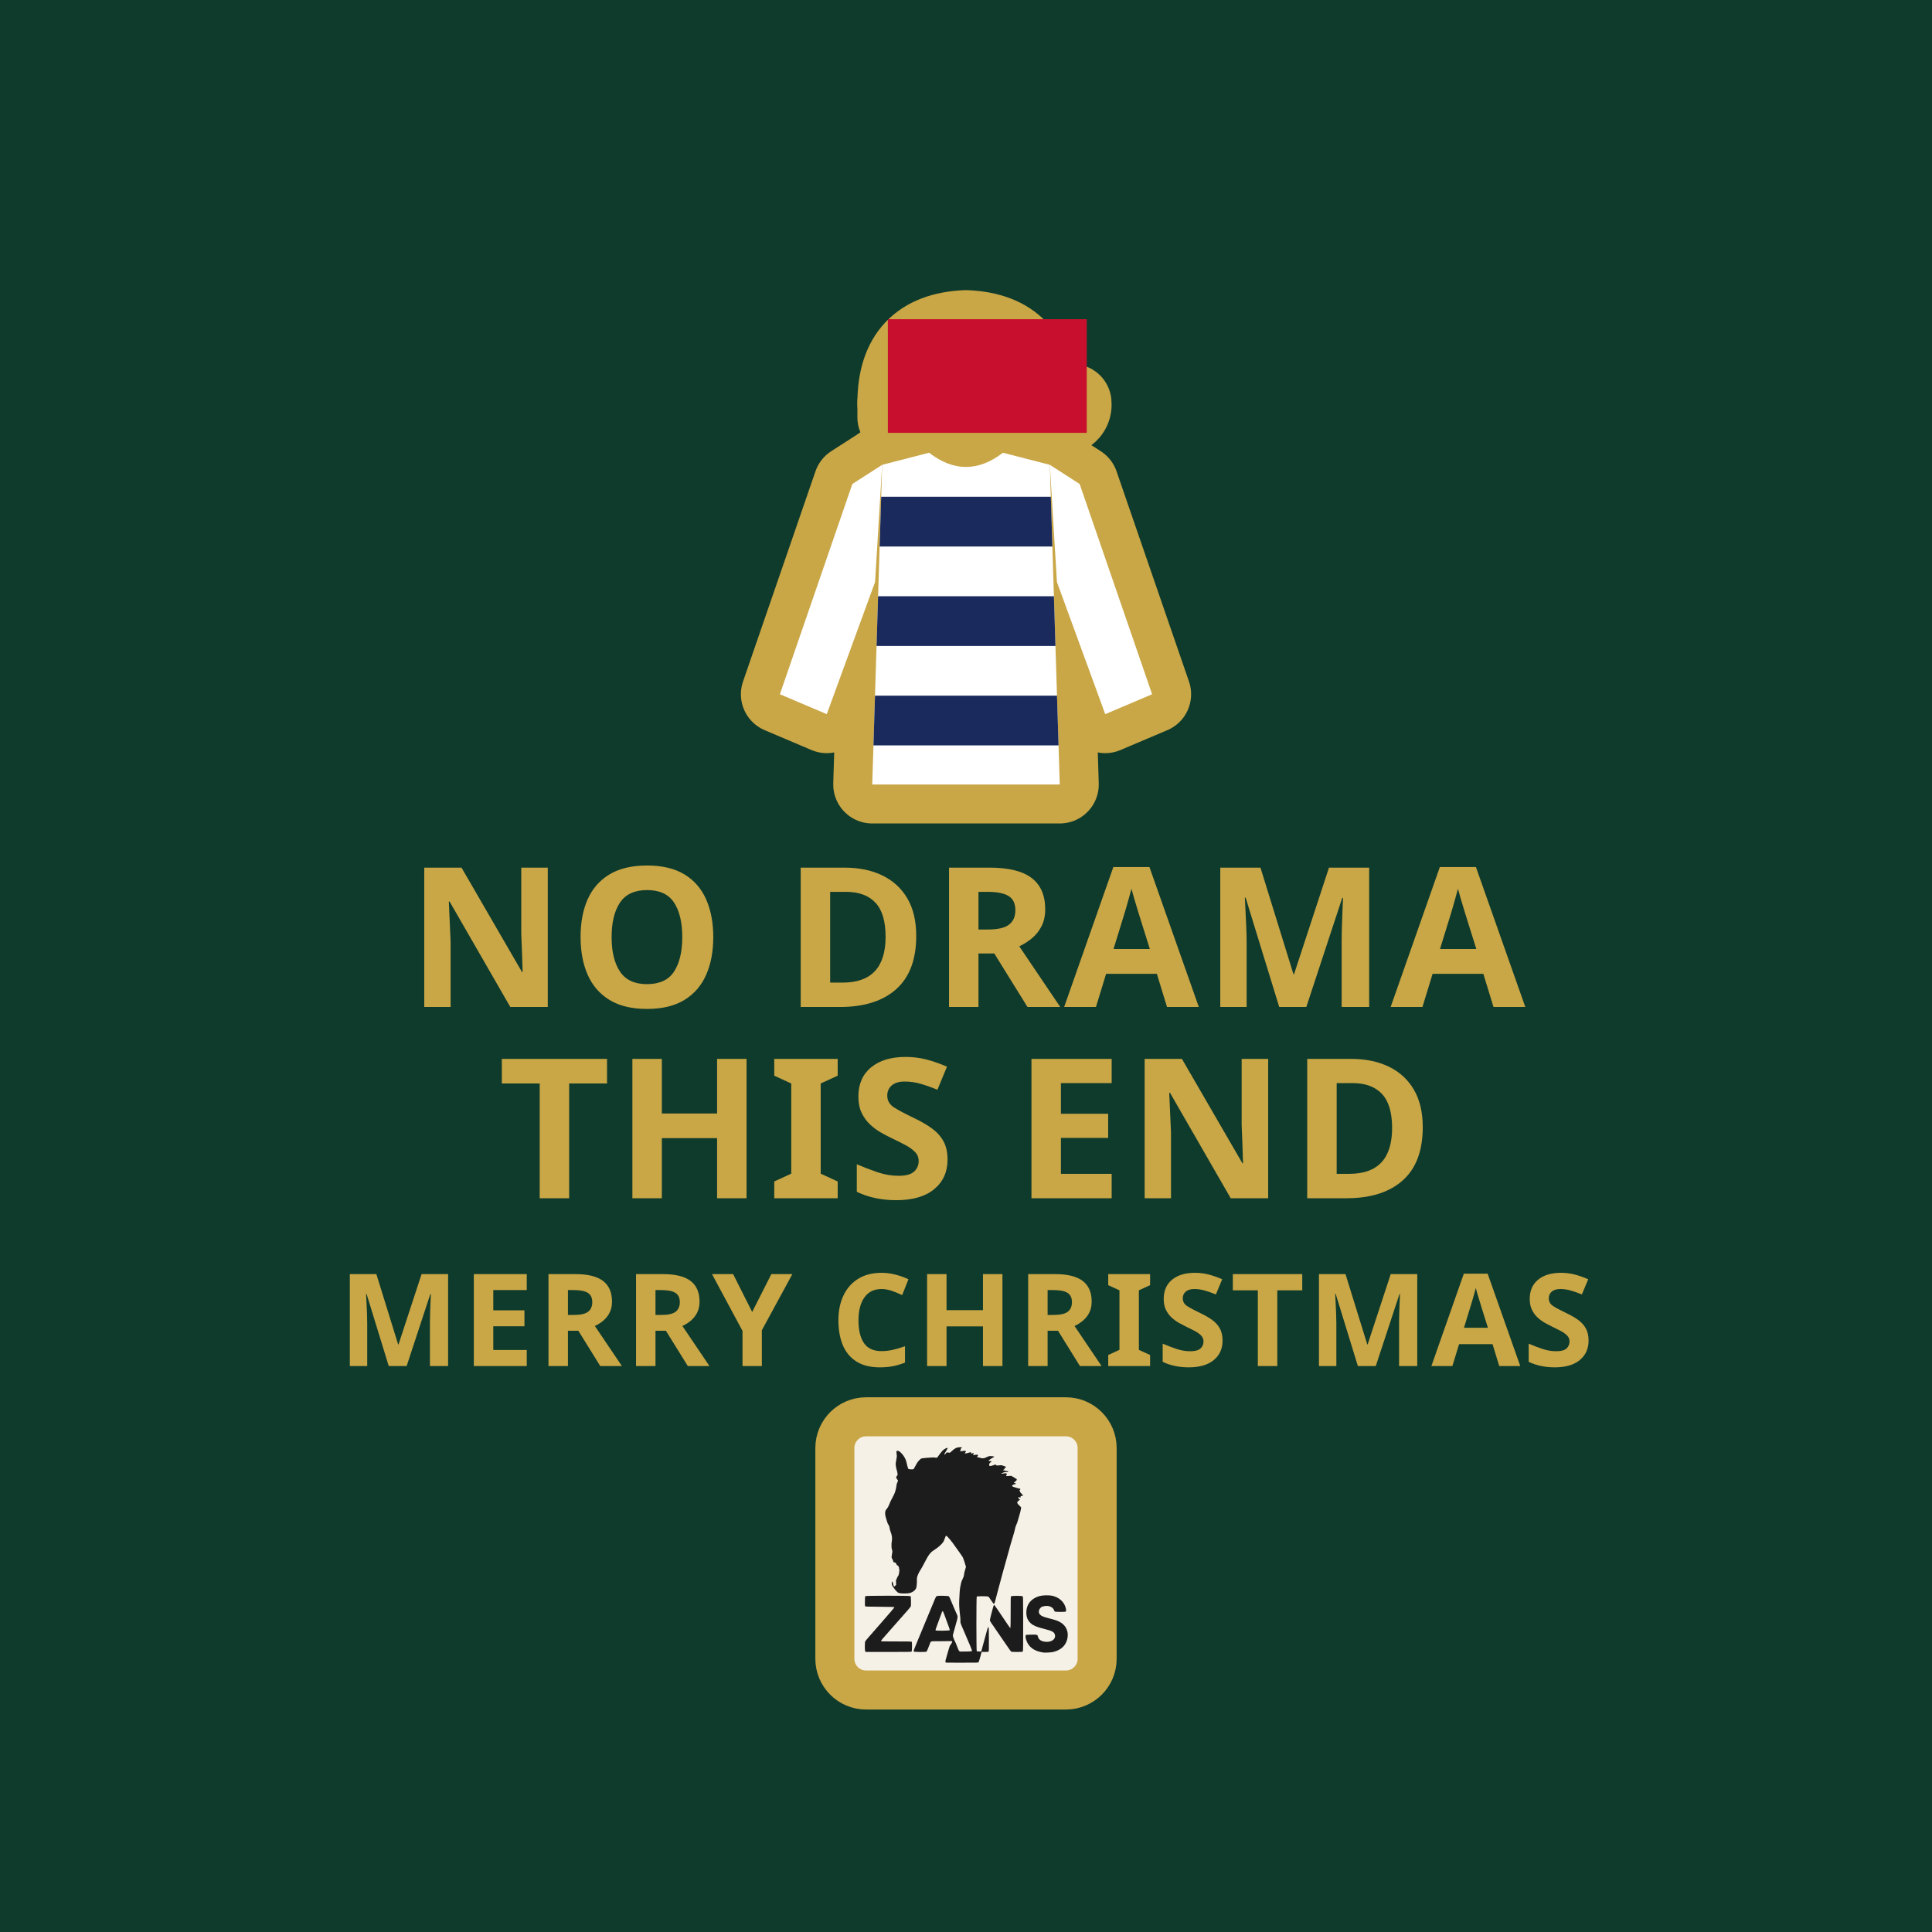
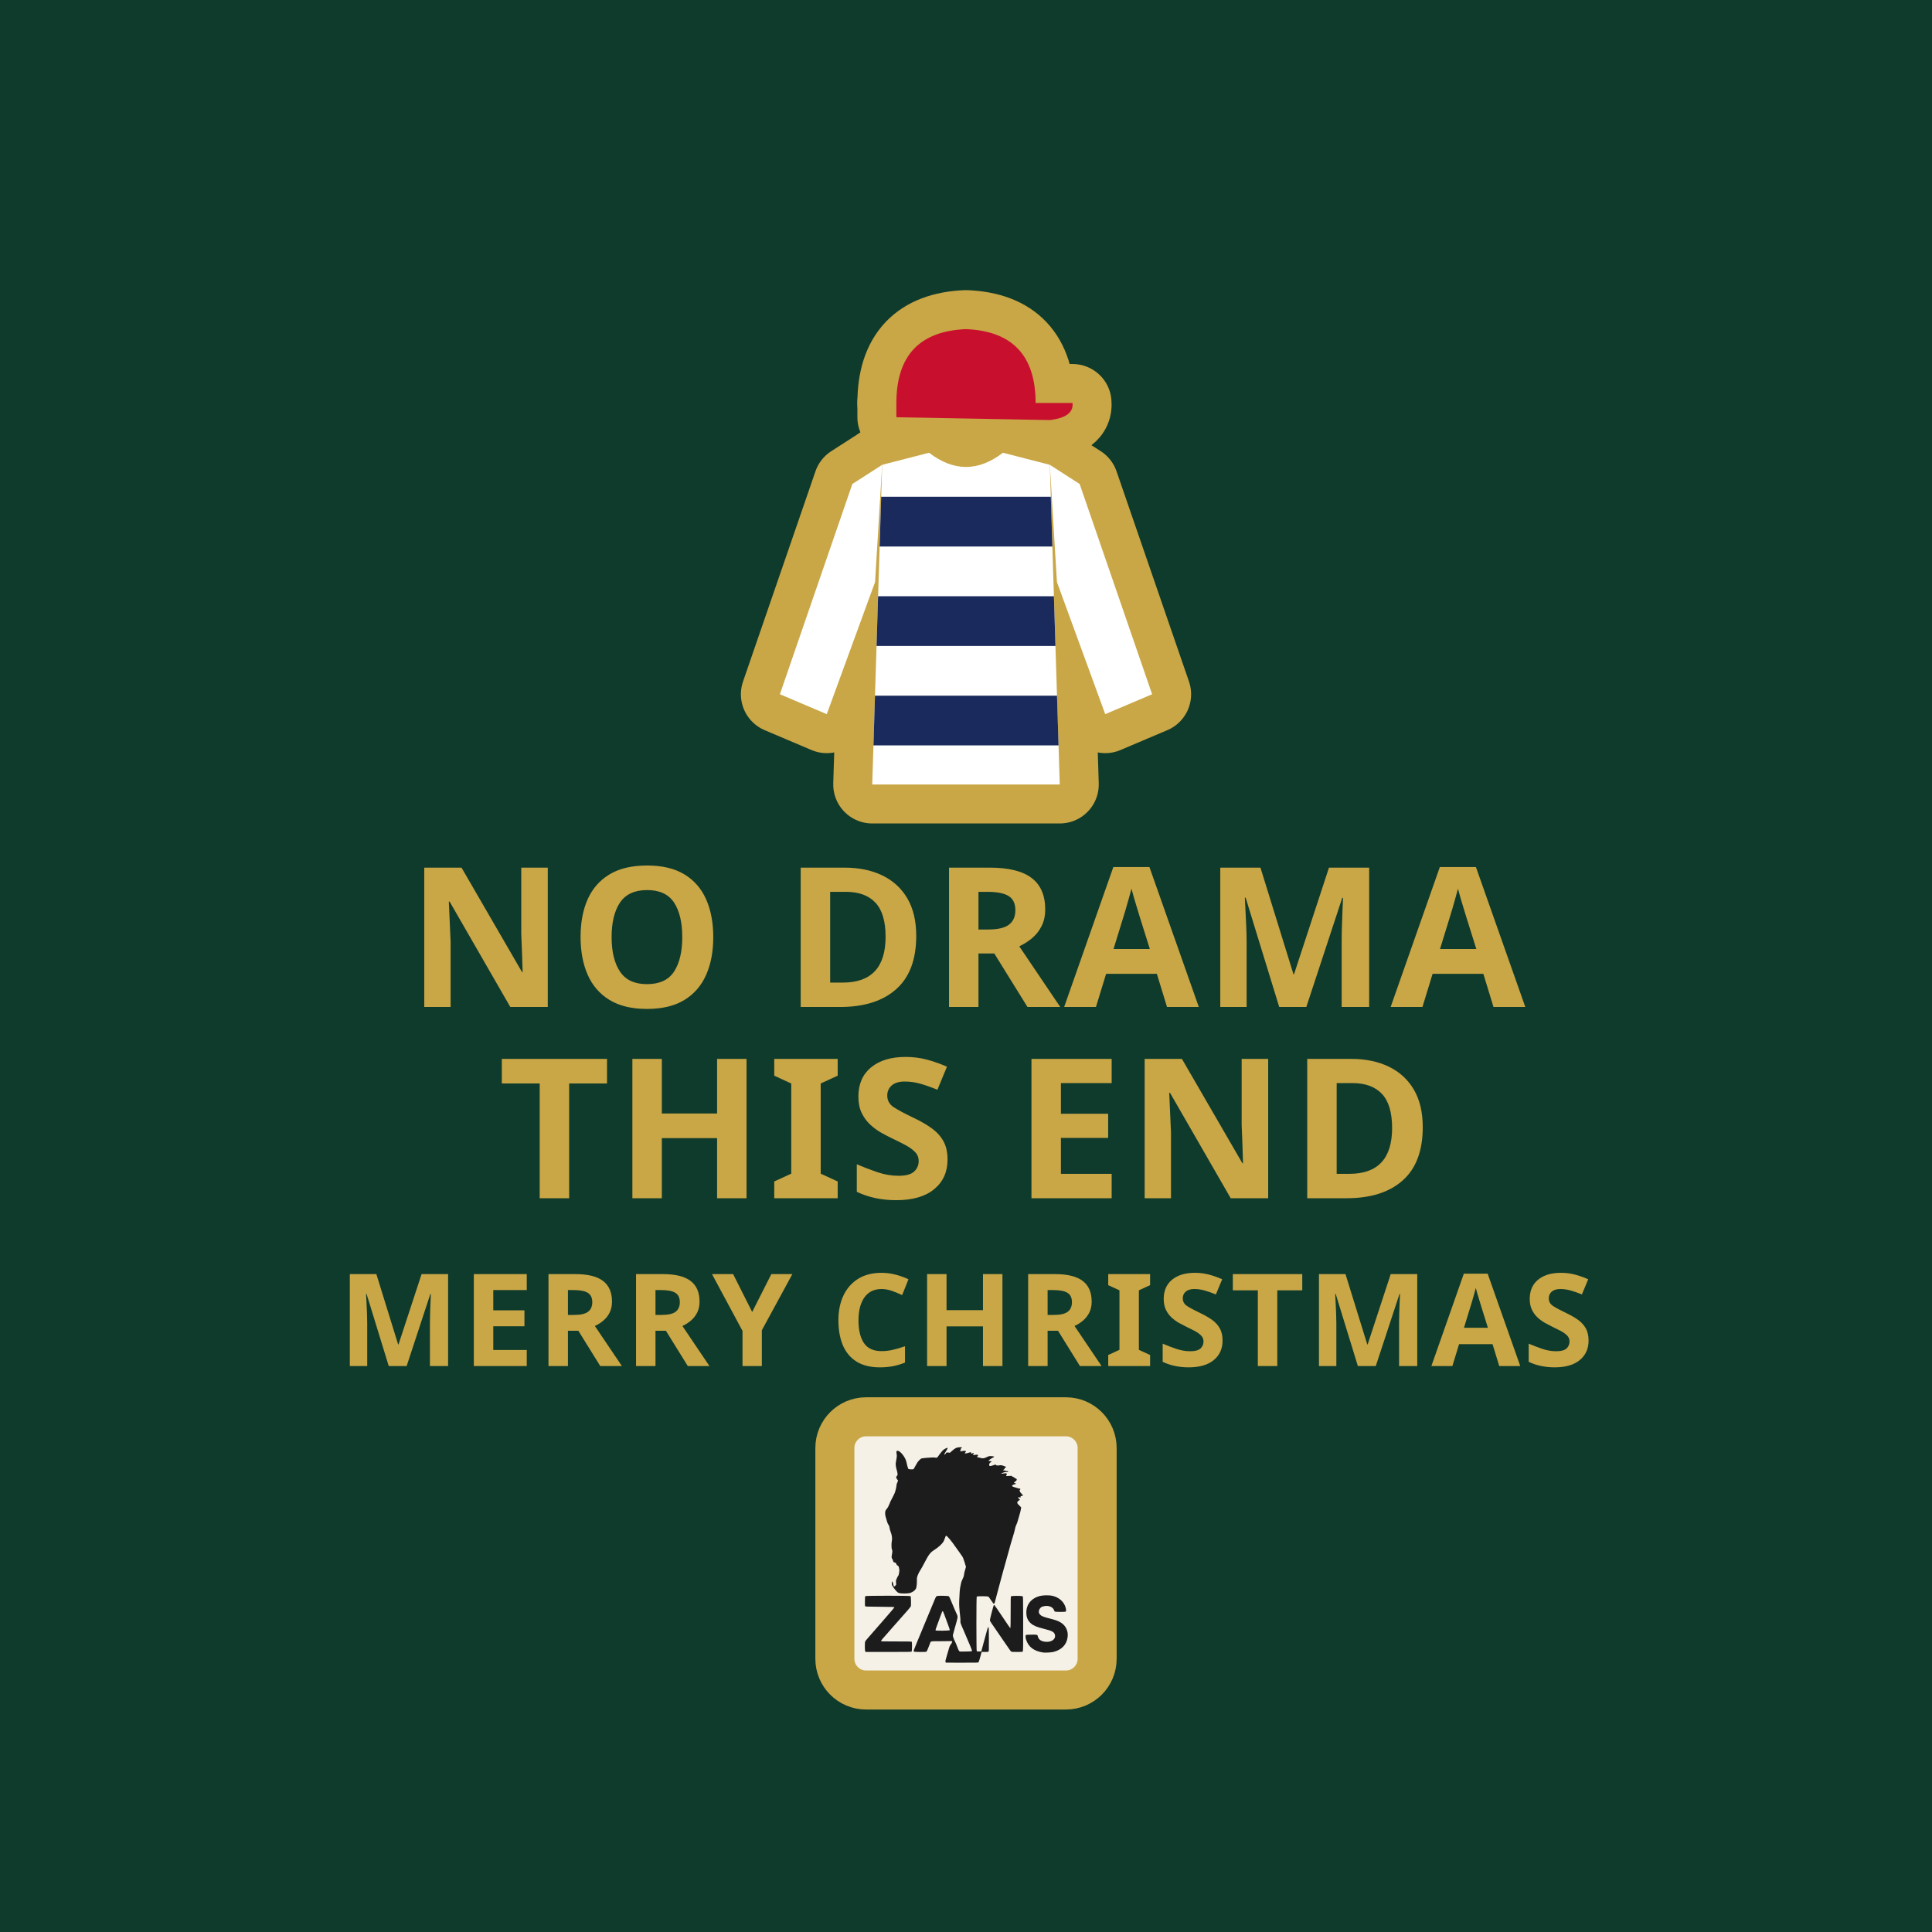
<svg xmlns="http://www.w3.org/2000/svg" viewBox="0 0 990 990" width="990" height="990">
-   <defs>
-     <clipPath id="mc">
-       <circle cx="495" cy="495" r="495" />
-     </clipPath>
-   </defs>
  <g>
    <rect width="990" height="990" fill="#0F3B2C" />
    <g data-safe="1" data-centre="x" data-label="jersey">
      <g transform="translate(495,312.8) scale(0.364)">
        <path d="M-118,-205 L-160,-178 L-262,118 L-196,146 L-128,-40 Z" fill="#C9A646" stroke="#C9A646" stroke-width="109.8" stroke-linejoin="round" />
        <path d="M118,-205 L160,-178 L262,118 L196,146 L128,-40 Z" fill="#C9A646" stroke="#C9A646" stroke-width="109.8" stroke-linejoin="round" />
        <path d="M-118,-205 L-52,-222 Q0,-182 52,-222 L118,-205 L132,245 L-132,245 Z" fill="#C9A646" stroke="#C9A646" stroke-width="109.8" stroke-linejoin="round" />
        <path d="M-52,-222 Q0,-182 52,-222" fill="#C9A646" stroke="#C9A646" stroke-width="109.8" stroke-linejoin="round" />
        <path d="M-98,-292 Q-98,-392 0,-396 Q98,-392 98,-292 Z" fill="#C9A646" stroke="#C9A646" stroke-width="109.8" stroke-linejoin="round" />
        <path d="M-98,-292 L150,-292 Q152,-272 118,-268 L-98,-272 Z" fill="#C9A646" stroke="#C9A646" stroke-width="109.8" stroke-linejoin="round" />
        <defs>
          <clipPath id="mjsl">
            <path d="M-118,-205 L-160,-178 L-262,118 L-196,146 L-128,-40 Z" />
          </clipPath>
        </defs>
        <g clip-path="url(#mjsl)">
          <rect x="-280" y="-230" width="560" height="400" fill="#FFFFFF" />
        </g>
        <defs>
          <clipPath id="mjsr">
            <path d="M118,-205 L160,-178 L262,118 L196,146 L128,-40 Z" />
          </clipPath>
        </defs>
        <g clip-path="url(#mjsr)">
          <rect x="-280" y="-230" width="560" height="400" fill="#FFFFFF" />
        </g>
        <defs>
          <clipPath id="mjb">
            <path d="M-118,-205 L-52,-222 Q0,-182 52,-222 L118,-205 L132,245 L-132,245 Z" />
          </clipPath>
        </defs>
        <g clip-path="url(#mjb)">
          <rect x="-140" y="-230" width="280" height="480" fill="#FFFFFF" />
          <rect x="-140" y="-160" width="280" height="70" fill="#1B2A5C" />
          <rect x="-140" y="-20" width="280" height="70" fill="#1B2A5C" />
          <rect x="-140" y="120" width="280" height="70" fill="#1B2A5C" />
        </g>
        <defs>
          <clipPath id="mjc">
            <path d="M-98,-292 Q-98,-392 0,-396 Q98,-392 98,-292 Z M-98,-292 L150,-292 Q152,-272 118,-268 L-98,-272 Z" />
          </clipPath>
        </defs>
-         <g>
+         <g clip-path="url(#mjc)">
          <rect x="-110" y="-410" width="280" height="160" fill="#C8102E" />
        </g>
      </g>
    </g>
    <text data-role="name" data-safe="1" data-centre="x" x="495" y="516" text-anchor="middle" font-family="Jost" font-weight="700" font-size="100" letter-spacing="2" fill="#C9A646">NO DRAMA</text>
    <text data-role="name" data-safe="1" data-centre="x" x="495" y="614" text-anchor="middle" font-family="Jost" font-weight="700" font-size="100" letter-spacing="2" fill="#C9A646">THIS END</text>
    <text data-safe="1" data-centre="x" x="495" y="700" text-anchor="middle" font-family="Jost" font-weight="700" font-size="66" letter-spacing="1.3" fill="#C9A646">MERRY CHRISTMAS</text>
    <g data-safe="1" data-centre="x" data-label="ZANS horse logo">
      <rect x="427.8" y="726" width="134.4" height="140" rx="16" fill="#F6F1E7" stroke="#C9A646" stroke-width="20" />
      <g transform="translate(441.8,740) scale(0.12514)">
        <path d="M341.5,892.7C339.8,890.1 340.7,886.0 349.2,857.5C352.0,848.1 355.3,837.0 356.5,832.8C358.0,827.6 359.8,823.8 362.0,821.3C363.8,819.3 366.2,815.6 367.3,813.1C369.2,808.8 369.2,808.6 367.4,807.3C366.4,806.6 364.9,806.2 364.2,806.5C363.4,806.8 344.9,807.0 323.0,807.0C277.0,807.0 281.2,806.0 277.1,817.7C272.0,832.0 264.9,848.5 263.3,849.8C260.6,851.8 213.7,851.5 211.6,849.5C209.5,847.4 210.1,845.7 226.2,807.0C233.7,789.1 243.5,765.5 248.0,754.5C252.5,743.5 258.4,729.3 261.0,723.0C280.8,675.5 287.2,660.3 293.5,645.0C302.2,623.9 302.6,623.2 307.0,621.9C312.5,620.2 352.2,621.1 354.4,622.9C356.8,624.9 359.0,629.5 366.9,648.8C374.4,667.0 378.2,675.9 385.5,692.0C392.8,708.2 393.3,703.5 379.4,752.5C375.3,766.8 371.7,780.1 371.4,782.0C370.7,786.1 374.1,796.3 380.2,808.4C382.4,812.7 385.5,819.9 387.1,824.4C392.7,839.6 395.3,845.5 397.6,847.6C399.8,849.7 400.4,849.8 424.2,849.3C437.6,849.0 448.9,848.4 449.4,847.9C450.5,846.9 447.4,837.3 442.7,827.0C441.1,823.4 435.8,811.0 431.0,799.5C426.2,788.0 419.5,772.2 416.1,764.5C402.6,733.7 401.7,731.3 402.3,725.2C402.6,722.1 402.3,714.2 401.5,707.6C397.3,670.4 396.7,660.8 397.3,641.6C398.3,611.9 399.9,592.3 402.0,583.3C403.1,578.8 404.4,572.4 404.9,569.1C405.5,565.3 407.8,559.1 411.0,552.8C415.4,543.9 416.3,541.2 417.1,533.5C417.7,528.2 419.6,520.3 421.6,514.5C423.5,508.9 425.0,503.7 425.0,502.7C425.0,501.8 422.2,492.6 418.9,482.3C413.5,465.6 412.2,462.7 407.5,456.5C404.6,452.6 400.6,446.8 398.5,443.5C396.4,440.2 393.1,435.5 391.0,433.0C389.0,430.5 385.1,425.1 382.3,421.0C366.7,397.8 347.2,374.7 343.8,375.2C342.2,375.4 341.1,377.7 338.5,385.6C336.6,391.2 334.0,397.5 332.7,399.6C326.2,409.9 311.8,422.7 294.0,434.2C278.5,444.2 272.4,452.3 254.9,486.1C248.4,498.8 240.7,512.6 237.7,516.8C234.4,521.6 230.8,528.6 228.1,535.5C224.2,545.9 223.9,547.0 224.1,556.0C224.4,571.1 222.7,586.8 220.3,591.5C216.2,599.4 207.2,606.0 196.0,609.5C188.1,611.9 162.9,612.4 153.6,610.3C147.4,608.9 146.2,608.2 140.8,602.8C137.5,599.6 131.8,592.5 128.2,587.2C122.2,578.4 121.6,577.0 121.2,571.4C121.0,568.0 121.3,564.4 121.8,563.4C122.8,561.7 123.1,562.0 124.9,566.0C126.0,568.5 127.2,572.6 127.6,575.0C129.0,584.0 131.0,585.0 136.0,579.3L139.3,575.6L138.6,566.5C138.1,559.2 138.3,557.0 139.5,555.3C140.4,554.0 141.7,551.0 142.4,548.6C143.2,546.1 145.1,542.4 146.7,540.3C149.2,537.1 150.0,534.7 151.4,525.7C152.5,518.1 152.7,514.4 152.0,513.0C151.5,512.0 151.0,510.1 151.0,508.9C151.0,503.5 148.7,498.8 145.2,497.3C142.9,496.3 141.4,494.8 140.4,492.2C138.0,486.2 137.5,485.6 133.5,484.8C128.4,483.7 127.4,482.7 126.6,477.9C126.2,475.6 124.9,472.4 123.5,470.6C119.9,465.8 119.7,463.1 122.0,451.0C124.2,439.5 124.1,435.4 121.5,430.3C119.7,426.9 119.5,406.0 121.1,399.0C123.9,387.0 122.2,373.2 115.8,357.1C114.2,353.1 112.5,346.4 112.0,342.2C111.3,336.7 110.3,333.8 108.4,331.3C104.9,326.7 102.5,321.0 100.0,311.0C98.8,306.3 97.0,299.9 95.9,296.8C93.8,290.5 93.4,279.8 95.0,274.0C95.5,272.0 98.2,267.8 101.0,264.5C103.7,261.3 106.5,257.0 107.1,255.1C107.8,253.1 109.6,249.1 111.1,246.1C112.7,243.1 114.0,240.0 114.0,239.1C114.0,238.2 117.0,232.1 120.6,225.5C124.2,218.9 127.9,211.7 128.8,209.5C129.6,207.3 130.9,204.6 131.6,203.5C134.3,199.2 139.2,181.0 140.0,172.8C140.5,168.0 141.1,163.6 141.4,163.1C141.8,162.6 143.1,159.2 144.5,155.6L146.9,149.1L143.0,143.8C138.2,137.5 138.0,134.9 142.1,130.2C145.1,126.9 145.2,126.3 144.7,120.6C144.4,117.2 143.0,110.9 141.6,106.5C140.2,102.1 138.5,94.4 137.9,89.4C136.7,80.0 136.7,80.2 141.2,54.9C142.1,49.6 142.1,46.5 141.0,39.7C139.5,30.0 139.9,28.3 143.5,27.4C147.9,26.3 153.6,29.8 161.9,38.5C170.7,47.9 179.0,62.6 181.0,72.6C183.1,83.3 187.2,98.5 188.5,100.6C189.7,102.4 191.1,102.8 198.7,103.3C209.2,104.0 211.2,103.1 214.0,96.4C215.1,93.9 217.3,90.0 218.8,87.7C220.4,85.4 222.9,81.0 224.4,77.8C227.3,71.7 239.3,59.4 243.2,58.5C249.0,57.3 271.5,55.2 281.0,55.0C286.7,54.9 291.7,54.7 292.1,54.5C292.4,54.2 295.2,54.6 298.3,55.2C304.9,56.6 307.6,55.6 310.5,50.7C313.0,46.5 323.4,33.0 329.0,26.8C334.7,20.5 348.0,13.6 350.2,15.8C350.6,16.2 347.9,21.5 344.1,27.6C340.3,33.6 336.9,39.5 336.6,40.8C335.4,44.4 338.4,43.5 341.6,39.3C343.1,37.2 344.5,35.3 344.7,35.0C345.6,34.0 354.6,34.1 356.7,35.2C358.7,36.2 359.8,35.5 367.3,28.3C379.0,17.1 387.1,13.1 399.4,12.8C409.3,12.5 411.2,13.6 406.0,16.7C403.3,18.3 402.9,18.9 403.5,21.6C403.9,23.7 403.6,25.1 402.5,26.0C400.1,28.0 400.6,30.3 403.2,29.7C411.9,27.7 420.9,26.9 422.9,27.9C425.6,29.4 425.6,30.2 422.5,33.8C421.1,35.5 420.0,37.1 420.0,37.4C420.0,38.9 428.8,37.8 435.6,35.4C444.6,32.3 446.6,32.5 446.2,36.3C445.8,39.4 448.3,40.0 451.6,37.5C455.7,34.4 458.7,36.4 455.4,40.1C452.8,43.0 454.4,45.4 458.3,44.6C466.0,42.9 471.5,42.8 473.4,44.3C475.3,45.7 475.3,45.8 472.7,49.0C469.6,52.6 469.9,54.0 473.9,54.0C475.4,54.0 479.3,54.9 482.5,56.0C492.5,59.4 499.3,58.8 509.4,53.5C518.6,48.7 522.7,48.1 535.4,49.8C542.2,50.7 542.1,52.1 534.9,55.5C528.9,58.3 517.8,66.2 517.2,68.1C517.0,68.6 518.8,69.0 521.2,69.0C523.5,69.1 526.6,69.7 527.9,70.4L530.3,71.8L526.1,74.4C521.6,77.3 520.0,80.2 520.0,85.5C520.0,90.9 525.1,91.0 538.3,86.0C544.4,83.6 547.9,83.5 548.6,85.4C549.5,87.8 551.8,88.1 560.9,87.0C569.3,85.9 569.7,86.0 579.4,89.2C584.9,91.0 589.5,93.0 589.7,93.7C589.9,94.3 588.5,95.3 586.5,96.0C583.5,97.0 583.0,97.6 583.2,99.8C583.5,102.1 582.8,102.8 579.5,104.4C575.0,106.6 575.1,106.7 586.5,108.9C595.9,110.8 597.5,111.4 597.8,113.4C598.2,115.0 597.7,115.2 594.3,114.6C592.2,114.2 589.6,113.9 588.5,113.9C585.8,113.8 574.2,117.3 571.0,119.1L568.5,120.5L572.0,120.8C573.9,121.0 578.6,120.6 582.4,119.9C589.1,118.7 589.3,118.7 591.1,120.9C593.0,123.2 593.0,123.3 591.0,126.5C589.9,128.3 589.0,130.1 589.0,130.5C589.0,130.9 592.9,131.0 597.8,130.5C611.1,129.4 612.1,129.5 613.9,131.8C614.8,133.0 617.0,134.3 618.8,134.6C620.6,135.0 622.8,136.3 623.6,137.6C624.5,138.8 626.4,140.2 628.0,140.5C635.2,142.1 634.5,148.4 626.4,153.5C620.3,157.4 620.2,158.5 626.0,160.0C631.2,161.4 631.1,162.7 625.8,164.0C611.3,167.6 609.9,172.8 622.5,176.1C626.4,177.1 632.1,178.8 635.2,179.9C638.4,181.1 642.3,182.0 644.0,182.0C647.9,182.0 649.1,184.6 646.2,186.9C644.1,188.5 644.1,188.6 645.7,193.3C646.5,195.9 648.1,198.5 649.1,199.1C650.1,199.6 651.7,201.4 652.5,203.1C653.4,204.7 655.2,206.6 656.5,207.2C660.1,208.8 659.6,210.7 655.3,211.5C649.3,212.6 647.9,213.7 648.6,216.7C649.2,219.1 649.1,219.3 646.9,218.6C639.2,216.5 638.8,216.5 639.6,219.6C640.5,223.6 640.8,223.9 644.4,226.1C646.1,227.1 647.0,228.0 646.4,228.0C645.8,228.0 643.0,229.8 640.1,232.1C632.4,238.2 633.1,241.5 644.7,252.6L651.0,258.7L650.4,263.6C649.6,270.7 646.9,281.2 641.2,300.0C638.4,309.1 635.6,318.5 635.0,321.0C634.3,323.4 632.3,328.4 630.5,332.0C628.3,336.3 626.8,341.3 626.0,346.5C625.4,350.9 620.8,367.6 615.8,383.5C610.9,399.4 604.1,422.8 600.9,435.3C597.6,447.9 591.9,468.4 588.3,480.8C584.7,493.3 580.0,509.8 578.0,517.5C575.9,525.2 573.2,535.1 572.0,539.5C568.0,554.1 563.1,572.2 555.9,599.5C552.1,614.4 547.8,630.5 546.4,635.5C545.0,640.5 543.5,646.1 543.0,648.1C541.7,653.0 539.6,654.7 537.3,652.9C536.4,652.1 532.0,645.8 527.4,638.9C522.9,631.9 518.2,625.5 516.9,624.6C513.7,622.4 470.9,622.2 469.1,624.4C467.2,626.6 467.3,846.9 469.1,848.1C469.9,848.6 474.3,849.0 479.1,849.0L487.6,849.0L498.9,807.2C512.9,755.0 514.8,748.8 516.3,749.3C518.6,750.0 518.8,755.0 518.9,801.2C519.0,842.4 518.8,848.0 517.4,849.4C516.2,850.7 513.3,851.0 502.4,851.0L489.0,851.0L488.4,853.8C484.7,868.8 477.8,891.5 476.4,893.1C474.7,895.0 472.9,895.1 408.8,895.0L343.0,894.9L341.5,892.7ZM741.5,853.4C703.6,847.6 681.5,831.3 671.5,801.6C668.9,794.0 668.2,784.8 670.0,782.0C670.8,780.8 674.6,780.4 691.8,780.2C714.7,779.9 717.6,780.4 718.5,784.7C721.6,799.1 730.4,806.5 747.4,809.0C774.0,812.9 794.1,799.0 789.1,780.2C786.0,769.0 777.7,764.6 743.5,756.1C714.6,748.9 701.2,743.3 690.9,734.1C678.5,723.1 673.0,711.0 672.3,693.0C670.8,657.8 691.1,631.6 727.5,621.9C739.8,618.6 765.2,618.1 778.0,620.9C806.2,627.1 827.0,645.8 833.4,670.5C835.6,678.9 835.5,684.7 833.1,686.0C830.1,687.5 790.8,687.3 788.9,685.8C788.0,685.1 786.5,682.4 785.6,679.8C780.8,666.8 763.5,659.8 745.4,663.5C736.4,665.4 733.5,666.7 729.9,670.7C721.7,679.5 721.1,691.1 728.6,698.5C734.3,704.2 742.4,707.5 765.1,713.4C790.9,720.0 798.4,722.5 809.2,728.2C832.3,740.2 844.6,763.8 841.3,789.9C837.3,821.4 817.1,842.5 782.5,851.1C774.7,853.1 748.9,854.5 741.5,853.4ZM12.6,848.8C10.4,845.7 10.3,811.9 12.4,807.8C14.0,804.7 18.7,799.3 85.8,722.6C113.5,691.0 132.0,669.1 131.8,668.1C131.5,666.7 125.7,666.5 72.7,666.0C15.3,665.5 13.8,665.5 12.4,663.5C11.2,661.9 11.0,658.0 11.2,642.7C11.5,625.4 11.7,623.7 13.4,622.4C16.3,620.3 194.7,620.3 197.6,622.4C199.3,623.7 199.5,625.4 199.8,641.7C200.0,651.5 199.9,660.9 199.5,662.7C199.1,665.0 195.4,669.9 187.7,678.8C181.5,685.8 168.1,701.0 158.0,712.5C147.9,724.0 128.3,746.2 114.5,761.8C79.3,801.7 76.7,804.8 77.4,806.5C77.9,807.8 86.0,808.0 139.9,808.0C200.2,808.0 202.0,808.1 203.0,809.9C204.8,813.3 204.3,847.5 202.4,849.4C201.0,850.8 191.0,851.0 107.5,851.0L14.1,851.0L12.6,848.8ZM609.9,849.1C607.5,847.2 604.6,843.0 577.8,804.0C570.1,792.7 557.4,774.3 549.7,763.0C541.9,751.7 532.8,738.4 529.3,733.3C524.7,726.5 523.0,723.2 523.0,720.8C523.0,716.5 537.4,661.2 538.9,659.7C539.7,658.9 540.5,658.8 541.8,659.6C542.7,660.2 557.1,681.1 573.7,706.0C590.4,731.0 604.5,751.7 605.2,752.1C605.9,752.6 606.8,752.4 607.2,751.7C607.6,751.0 608.0,722.3 608.0,687.9C608.0,635.4 608.2,625.1 609.4,623.4C611.6,620.5 655.5,620.6 657.6,623.5C658.8,625.1 659.0,640.4 659.2,711.4C659.5,830.2 659.2,848.2 657.2,849.8C656.0,850.7 649.8,851.0 633.9,851.0C614.1,851.0 612.1,850.8 609.9,849.1ZM358.8,761.8C359.0,760.9 357.0,754.3 354.4,747.3C351.9,740.3 347.3,728.0 344.4,720.0C341.5,712.0 337.9,702.4 336.5,698.5C332.3,686.8 330.8,683.9 329.2,684.2C327.9,684.5 326.5,687.6 319.0,708.5C316.4,715.8 311.9,728.0 303.0,752.3C301.2,757.1 300.1,761.7 300.4,762.5C301.3,765.0 358.3,764.2 358.8,761.8Z" fill="#1C1C1C" />
      </g>
    </g>
  </g>
</svg>
